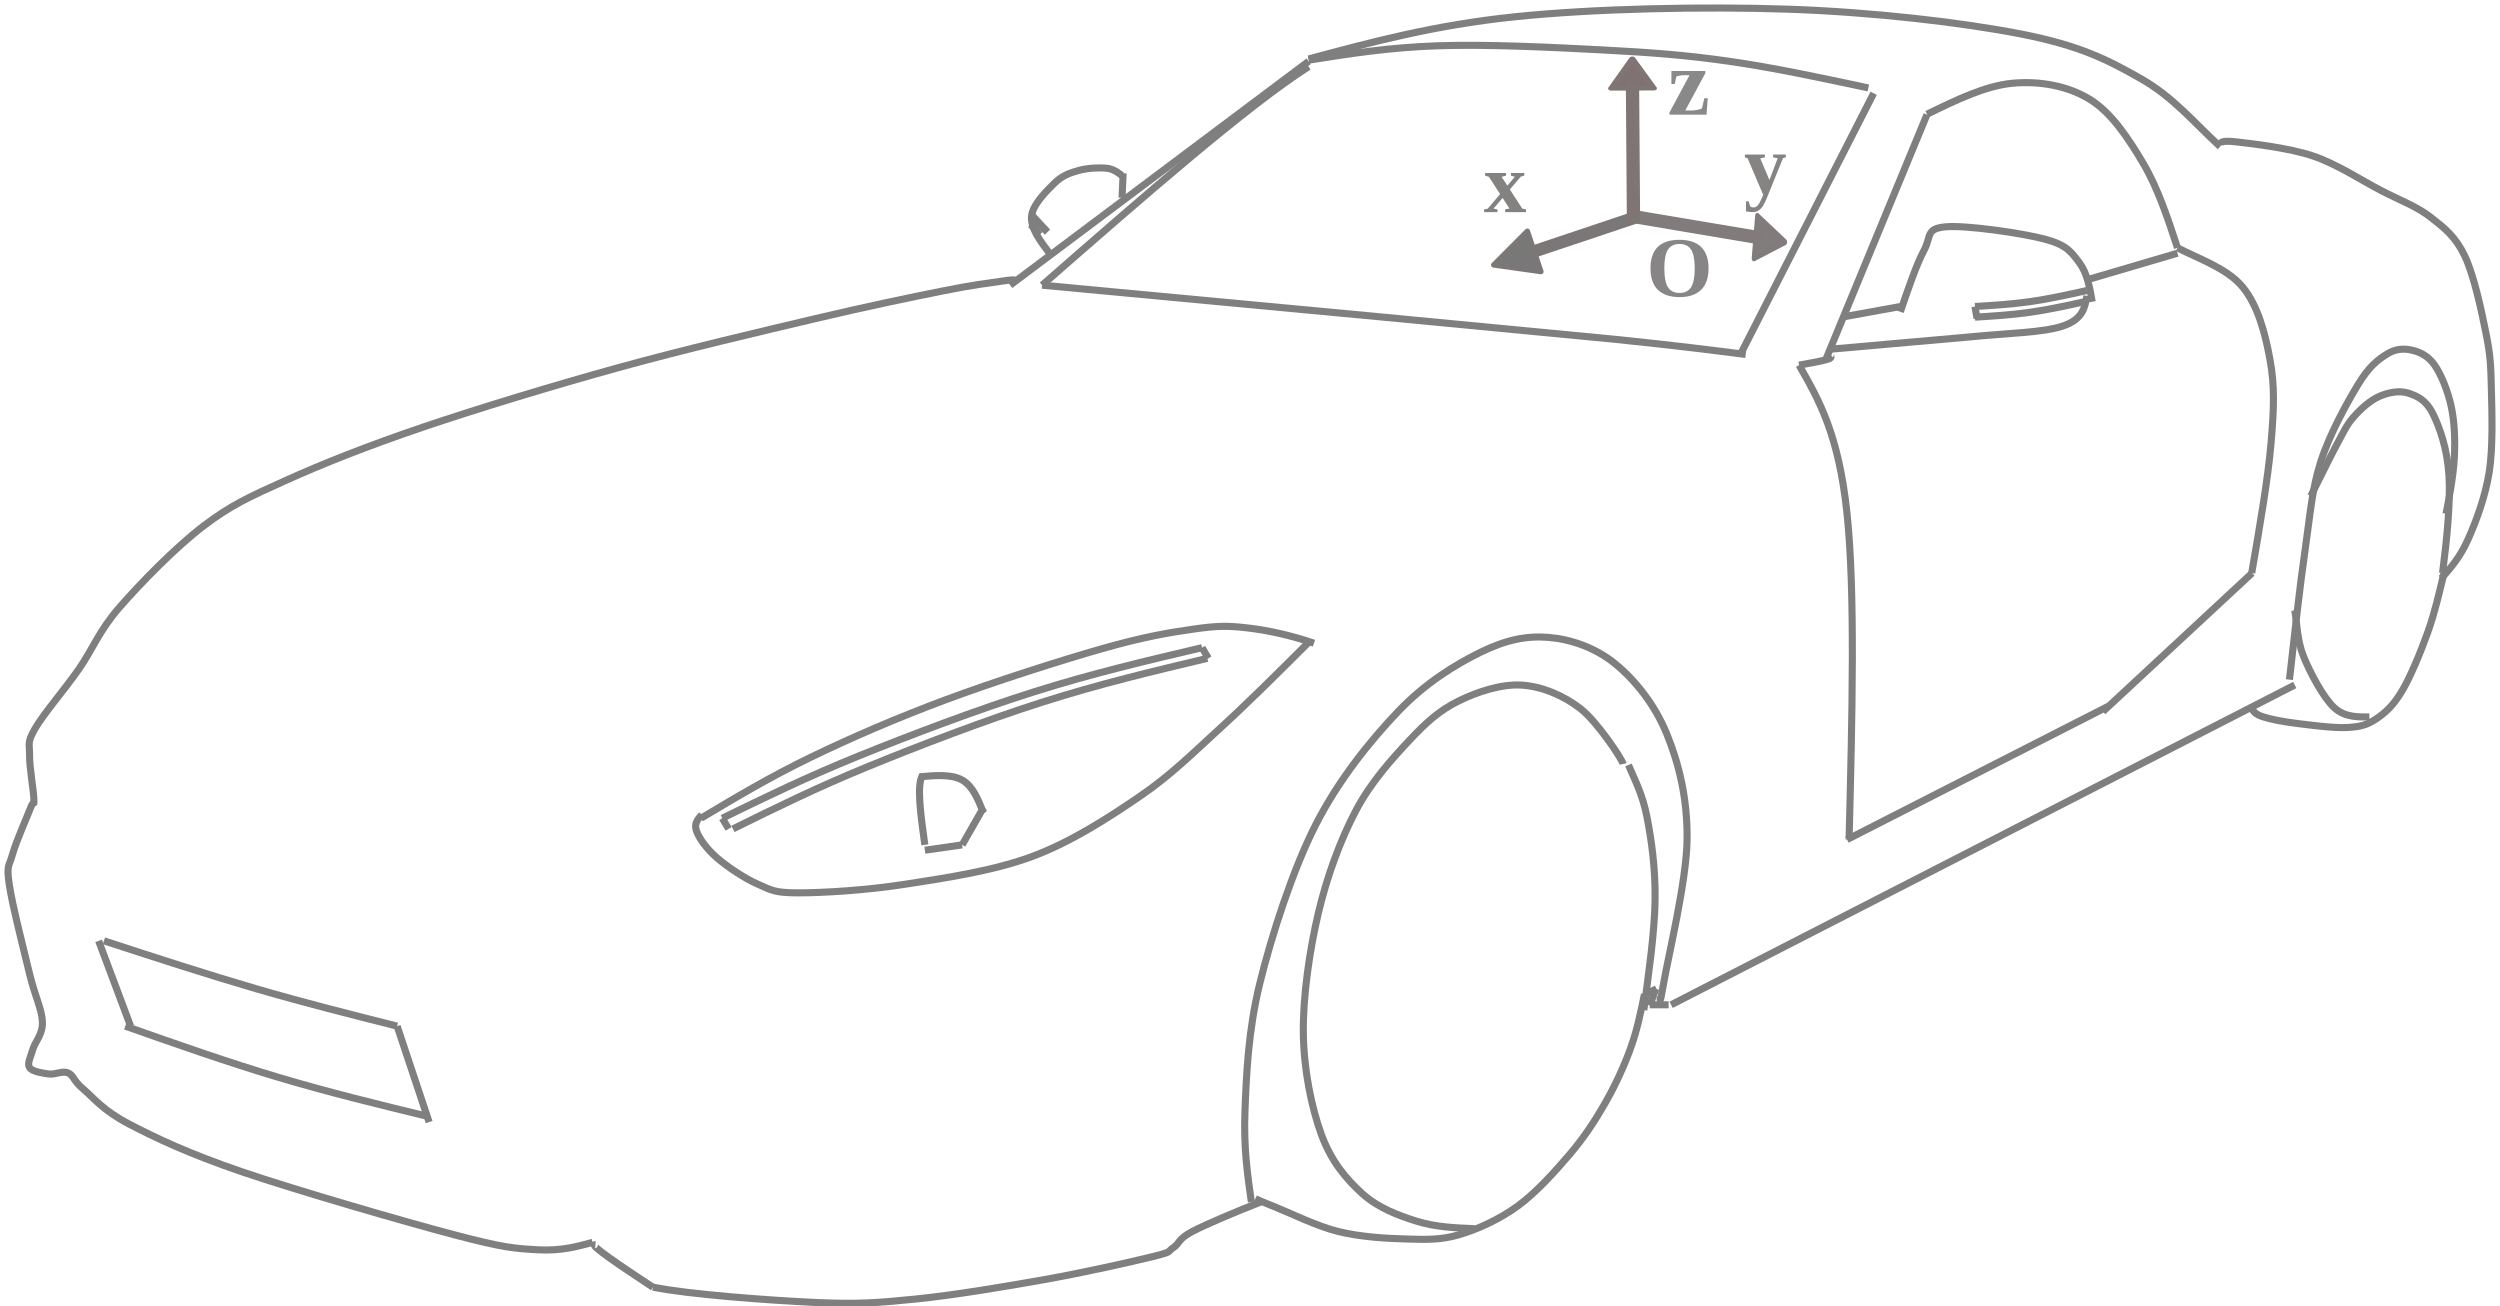
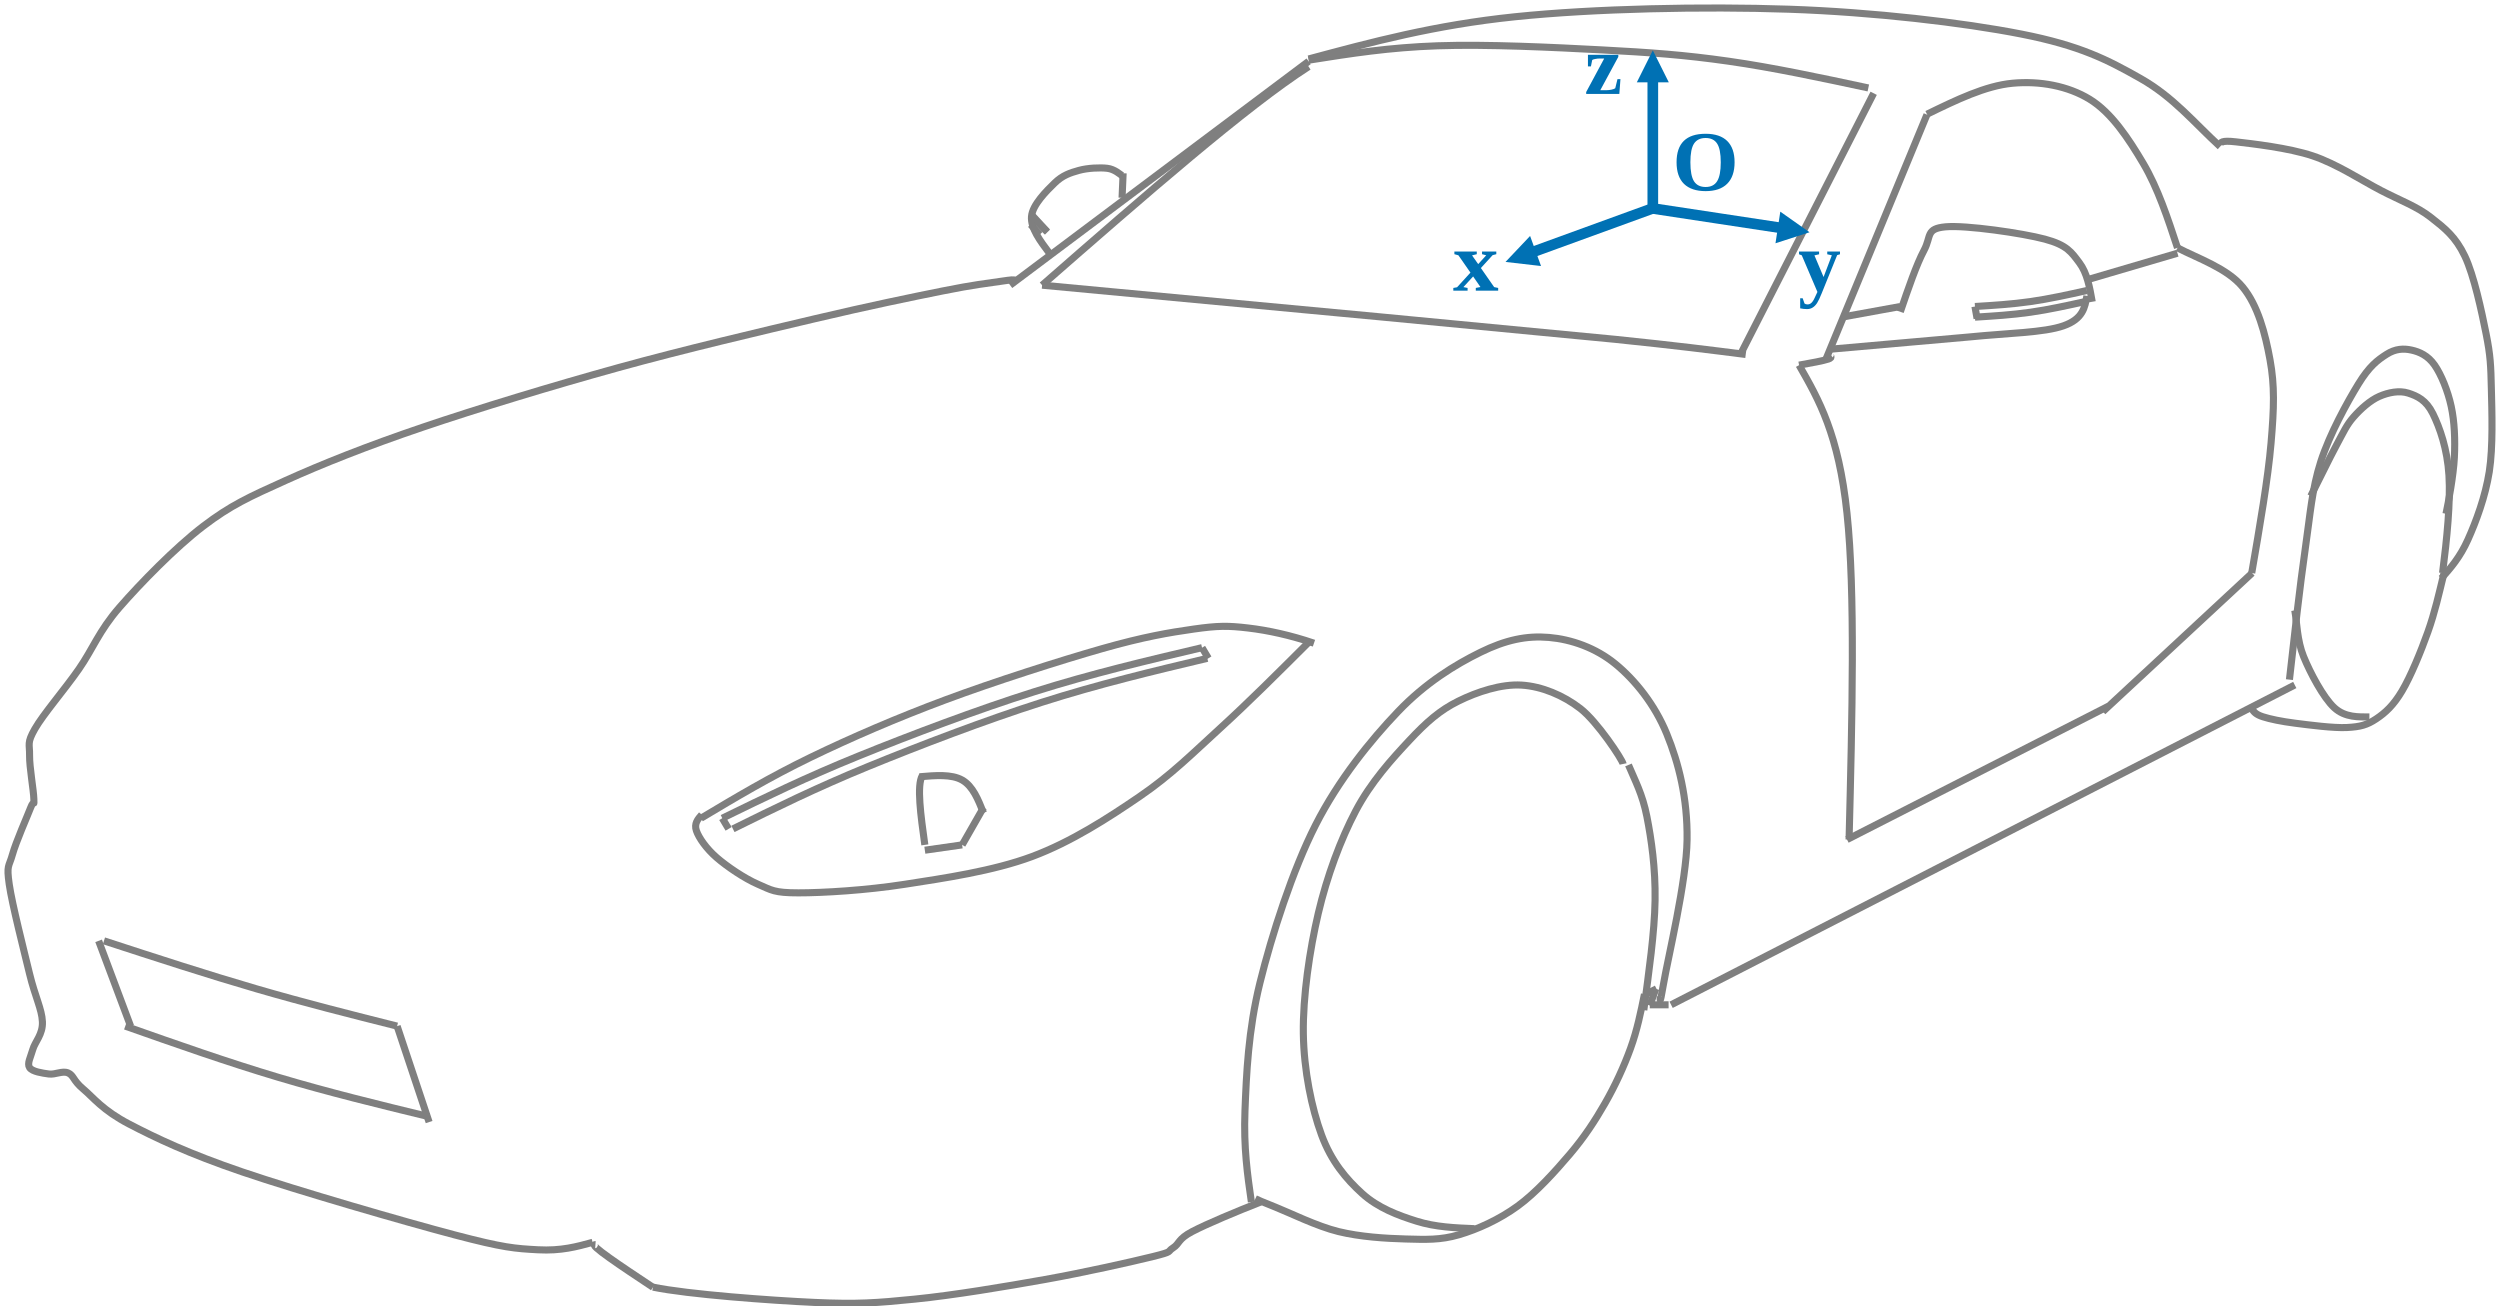
<svg xmlns="http://www.w3.org/2000/svg" width="100%" height="100%" viewBox="0 0 469 245" version="1.1" xml:space="preserve" style="fill-rule:evenodd;clip-rule:evenodd;stroke-miterlimit:8;">
  <g transform="matrix(1,0,0,1,-540,-350)">
    <path d="M651.178,583.061C648.216,583.877 645.253,584.693 640.936,584.46C636.618,584.227 634.51,584.093 625.272,581.662C616.035,579.23 595.685,573.334 585.511,569.87C575.336,566.405 569.211,563.474 564.224,560.876C559.237,558.277 557.497,555.879 555.589,554.28C553.681,552.681 553.849,551.749 552.778,551.282C551.706,550.816 550.368,551.649 549.163,551.482C547.958,551.316 546.05,551.049 545.548,550.283C545.046,549.517 545.749,548.318 546.151,546.885C546.552,545.453 548.058,544.054 547.958,541.689C547.858,539.324 546.586,536.992 545.548,532.695C544.511,528.398 542.268,519.637 541.733,515.906C541.197,512.175 541.666,512.708 542.335,510.31C543.004,507.912 545.08,503.248 545.749,501.516C546.418,499.784 546.385,501.549 546.351,499.917C546.318,498.285 545.515,493.921 545.548,491.723C545.582,489.524 545.013,489.424 546.552,486.726C548.092,484.028 552.142,479.331 554.786,475.534C557.43,471.736 558.534,468.405 562.417,463.942C566.299,459.478 572.893,452.716 578.08,448.752C583.268,444.788 586.682,443.256 593.543,440.158C600.404,437.06 608.839,433.695 619.248,430.165C629.657,426.634 643.714,422.37 655.997,418.972C668.28,415.574 682.806,412.177 692.947,409.778C703.089,407.38 711.054,405.748 716.845,404.582C722.635,403.416 725.413,403.116 727.689,402.783C729.965,402.45 730.065,402.45 730.5,402.583" style="fill:none;stroke:rgb(127,127,127);stroke-width:1.33px;" />
    <path d="M776.5,575.5C772.126,577.206 766.416,579.594 763.678,581.027C760.939,582.46 761.307,583.313 760.071,584.097C758.836,584.882 760.272,584.745 756.265,585.735C752.258,586.724 743.476,588.703 736.029,590.033C728.583,591.364 718.799,593.001 711.586,593.718C704.374,594.434 700.934,594.707 692.753,594.332C684.572,593.957 669.078,592.831 662.5,591.466" style="fill:none;stroke:rgb(127,127,127);stroke-width:1.33px;" />
    <path d="M662.5,591.5C656.401,587.448 650.303,583.397 651.703,583.502" style="fill:none;stroke:rgb(127,127,127);stroke-width:1.33px;" />
    <path d="M848.5,536.5C847.817,539.864 847.133,543.228 845.9,546.641C844.667,550.055 843,553.667 841.1,556.981C839.2,560.295 837.233,563.311 834.5,566.526C831.767,569.74 828.167,573.751 824.7,576.269C821.233,578.788 817.2,580.611 813.7,581.638C810.2,582.666 807.467,582.533 803.7,582.434C799.933,582.334 795.167,582.036 791.1,581.042C787.033,580.047 781.9,577.495 779.3,576.468C776.7,575.441 776.1,575.159 775.5,574.877" style="fill:none;stroke:rgb(127,127,127);stroke-width:1.33px;" />
    <path d="M853.5,538.5L970.5,478.5" style="fill:none;stroke:rgb(127,127,127);stroke-width:1.33px;" />
    <g transform="matrix(1,0,0,-1,848.5,536.64)">
      <path d="M0,0L2.26,1.14" style="fill:none;stroke:rgb(127,127,127);stroke-width:1.33px;" />
    </g>
    <g transform="matrix(-1,-8.74228e-08,-8.74228e-08,1,853.03,538.5)">
      <path d="M0,0L3.53,0" style="fill:none;stroke:rgb(127,127,127);stroke-width:1.33px;" />
    </g>
    <g transform="matrix(1,0,0,-1,849.5,538.64)">
      <path d="M0,0L1.13,3.14" style="fill:none;stroke:rgb(127,127,127);stroke-width:1.33px;" />
    </g>
    <path d="M998.5,457.5C997.556,461.374 996.781,464.879 995.466,468.569C994.152,472.259 992.23,476.921 990.612,479.638C988.994,482.355 987.478,483.73 985.758,484.871C984.039,486.011 982.826,486.347 980.298,486.481C977.77,486.615 973.219,486.011 970.59,485.676C967.961,485.34 965.871,484.904 964.523,484.468C963.174,484.032 962.837,483.546 962.5,483.06" style="fill:none;stroke:rgb(127,127,127);stroke-width:1.33px;" />
    <path d="M998.006,458.5C999.752,456.529 1001.5,454.557 1002.99,451.221C1004.49,447.885 1006.25,443.201 1006.99,438.483C1007.72,433.766 1007.48,427.228 1007.38,422.915C1007.28,418.602 1007.22,416.748 1006.39,412.603C1005.56,408.459 1004.13,401.685 1002.4,398.046C1000.67,394.407 998.638,392.823 996.01,390.767C993.383,388.712 990.323,387.633 986.632,385.712C982.94,383.792 978.384,380.759 973.861,379.242C969.338,377.726 962.387,376.951 959.493,376.614C956.6,376.277 956.55,376.749 956.5,377.221" style="fill:none;stroke:rgb(127,127,127);stroke-width:1.33px;" />
    <path d="M736.869,397.5C735.108,395.157 733.346,392.814 733.511,390.618C733.675,388.423 736.375,385.769 737.857,384.327C739.338,382.885 740.754,382.426 742.401,381.967C744.047,381.509 746.384,381.41 747.734,381.574C749.084,381.738 750.105,382.688 750.5,382.95" style="fill:none;stroke:rgb(127,127,127);stroke-width:1.33px;" />
    <path d="M816.61,580.5C812.948,580.35 809.286,580.2 805.774,579.1C802.263,578.001 798.518,576.601 795.541,573.902C792.565,571.202 789.756,567.903 787.917,562.904C786.077,557.905 784.606,550.84 784.506,543.909C784.405,536.977 785.676,528.279 787.315,521.314C788.953,514.349 791.495,507.517 794.337,502.118C797.18,496.72 801.16,492.354 804.37,488.922C807.58,485.489 810.088,483.256 813.6,481.523C817.111,479.79 821.626,478.291 825.438,478.524C829.251,478.757 833.297,480.457 836.474,482.923C839.651,485.389 844.316,492.437 844.5,493.321" style="fill:none;stroke:rgb(127,127,127);stroke-width:1.33px;" />
    <path d="M848.38,539.5C849.324,532.304 850.396,524.974 850.492,518.921C850.588,512.868 849.788,507.421 848.956,503.184C848.124,498.947 846.716,496.409 845.5,493.5" style="fill:none;stroke:rgb(127,127,127);stroke-width:1.33px;" />
    <path d="M774.761,575.5C774.025,570.383 773.289,565.266 773.556,558.41C773.824,551.554 774.159,543.307 776.368,534.365C778.577,525.423 782.493,513.235 786.811,504.756C791.128,496.277 797.119,488.891 802.274,483.493C807.428,478.094 813.018,474.683 817.737,472.365C822.456,470.046 826.372,469.218 830.59,469.582C834.807,469.947 839.359,471.537 843.041,474.55C846.722,477.564 850.438,482.168 852.68,487.666C854.923,493.164 856.596,499.722 856.496,507.538C856.396,515.354 852.915,529.662 852.078,534.564C851.241,539.466 851.475,536.948 851.475,536.948" style="fill:none;stroke:rgb(127,127,127);stroke-width:1.33px;" />
    <path d="M984.5,484.5C982.544,484.484 979.971,484.66 977.912,482.769C975.853,480.878 973.382,476.199 972.147,473.154C970.912,470.109 970.912,466.744 970.5,464.5" style="fill:none;stroke:rgb(127,127,127);stroke-width:1.33px;" />
    <path d="M969.5,477.5C970.479,468.742 971.458,459.984 972.437,453.17C973.416,446.356 973.71,441.802 975.374,436.617C977.038,431.432 980.367,425.416 982.423,422.059C984.479,418.702 986.045,417.539 987.709,416.475C989.373,415.411 990.907,415.345 992.408,415.677C993.909,416.01 995.476,416.708 996.716,418.469C997.956,420.231 999.228,423.355 999.848,426.247C1000.47,429.139 1000.6,432.463 1000.44,435.82C1000.27,439.177 999.343,444.179 998.869,446.389" style="fill:none;stroke:rgb(127,127,127);stroke-width:1.33px;" />
    <path d="M998.221,457.5C999.058,450.96 999.728,444.183 999.427,439.201C999.125,434.22 997.685,430.188 996.412,427.612C995.139,425.037 993.464,424.291 991.789,423.749C990.115,423.207 988.071,423.614 986.363,424.359C984.655,425.105 982.879,426.697 981.539,428.222C980.199,429.747 979.664,431.035 978.324,433.508C976.984,435.982 974.639,440.845 973.5,443.064" style="fill:none;stroke:rgb(127,127,127);stroke-width:1.33px;" />
    <path d="M886.5,507.5L935.5,482.5" style="fill:none;stroke:rgb(127,127,127);stroke-width:1.33px;" />
    <path d="M934.5,483.5L962.5,457.5" style="fill:none;stroke:rgb(127,127,127);stroke-width:1.33px;" />
    <path d="M962.423,457.5C963.949,448.654 965.475,439.807 966.047,433.14C966.619,426.472 966.746,422.379 965.856,417.494C964.966,412.608 963.599,407.327 960.707,403.828C957.814,400.329 952.362,398.497 948.5,396.5" style="fill:none;stroke:rgb(127,127,127);stroke-width:1.33px;" />
    <path d="M948.5,396.5C946.659,390.901 944.818,385.302 942.073,380.656C939.328,376.01 936.114,371.129 932.03,368.622C927.946,366.115 922.657,365.146 917.568,365.614C912.48,366.082 906.99,368.756 901.5,371.43" style="fill:none;stroke:rgb(127,127,127);stroke-width:1.33px;" />
    <path d="M882.5,417.5L901.5,371.5" style="fill:none;stroke:rgb(127,127,127);stroke-width:1.33px;" />
    <path d="M883.5,415.5L909.5,413.208C916.767,412.479 923.433,412.41 927.1,411.125C930.767,409.84 931.133,407.67 931.5,405.5" style="fill:none;stroke:rgb(127,127,127);stroke-width:1.33px;" />
    <path d="M896.5,408.5C898.017,404.058 899.534,399.616 900.95,396.958C902.365,394.299 901.219,392.9 904.994,392.551C908.77,392.201 919.421,393.74 923.601,394.859C927.781,395.978 928.59,397.307 930.073,399.266C931.556,401.225 932.028,403.918 932.5,406.611" style="fill:none;stroke:rgb(127,127,127);stroke-width:1.33px;" />
    <path d="M931.5,402.5L948.5,397.5" style="fill:none;stroke:rgb(127,127,127);stroke-width:1.33px;" />
    <path d="M735.5,403.5C754.7,386.717 773.9,369.933 785.5,362.5" style="fill:none;stroke:rgb(127,127,127);stroke-width:1.33px;" />
    <path d="M785.5,361.291C793.517,360.021 800.533,358.911 809.7,358.59C818.867,358.268 831.4,358.879 840.5,359.361C849.6,359.844 855.967,360.294 864.3,361.484C872.633,362.673 881.567,364.587 890.5,366.5" style="fill:none;stroke:rgb(127,127,127);stroke-width:1.33px;" />
    <path d="M866.5,416.5L891.5,367.5" style="fill:none;stroke:rgb(127,127,127);stroke-width:1.33px;" />
    <path d="M729.5,403.5L785.5,361.5" style="fill:none;stroke:rgb(127,127,127);stroke-width:1.33px;" />
    <path d="M956.5,377.5C951.634,373.052 947.764,368.233 941.552,364.715C935.341,361.198 930.226,358.56 919.231,356.395C908.236,354.23 891.428,352.269 875.584,351.727C859.74,351.186 839.178,351.592 824.164,353.148C809.15,354.704 797.325,357.883 785.5,361.062" style="fill:none;stroke:rgb(127,127,127);stroke-width:1.33px;" />
    <g transform="matrix(-1,-8.74228e-08,-8.74228e-08,1,750.7,382.5)">
      <path d="M0,0L0.2,4.6" style="fill:none;stroke:rgb(127,127,127);stroke-width:1.33px;" />
    </g>
    <path d="M910.5,407.5C913.95,407.288 917.4,407.077 920.9,406.577C924.4,406.077 927.95,405.289 931.5,404.5" style="fill:none;stroke:rgb(127,127,127);stroke-width:1.33px;" />
    <path d="M910.5,409.5C913.95,409.288 917.4,409.077 920.9,408.577C924.4,408.077 927.95,407.289 931.5,406.5" style="fill:none;stroke:rgb(127,127,127);stroke-width:1.33px;" />
    <path d="M736.436,393.455L733.563,390.335" style="fill:none;stroke:rgb(127,127,127);stroke-width:1.33px;" />
    <path d="M733.5,390.5L736.5,393.554" style="fill:none;stroke:rgb(127,127,127);stroke-width:1.33px;" />
    <path d="M671.5,503.5C677.956,499.642 684.411,495.784 692.064,492.079C699.718,488.374 708.303,484.669 717.42,481.27C726.538,477.871 739.016,473.894 746.769,471.685C754.522,469.475 759.38,468.659 763.939,468.014C768.498,467.368 770.362,467.368 774.122,467.81C777.882,468.251 782.108,469.169 786.5,470.665" style="fill:none;stroke:rgb(127,127,127);stroke-width:1.33px;" />
    <path d="M785.5,470.5C779.867,476.124 774.234,481.748 768.95,486.568C763.666,491.389 759.678,495.406 753.796,499.423C747.913,503.44 741.001,507.926 733.656,510.671C726.312,513.416 717.04,514.755 709.728,515.893C702.417,517.031 694.375,517.5 689.788,517.5C685.202,517.5 684.77,516.998 682.211,515.893C679.652,514.789 676.362,512.546 674.435,510.872C672.507,509.198 671.111,507.19 670.646,505.85C670.181,504.511 670.912,503.674 671.643,502.838" style="fill:none;stroke:rgb(127,127,127);stroke-width:1.33px;" />
    <path d="M886.887,507.5C887.474,484.31 888.061,461.121 886.496,446.287C884.932,431.454 881.216,424.977 877.5,418.5" style="fill:none;stroke:rgb(127,127,127);stroke-width:1.33px;" />
    <path d="M877.5,418.5C879.761,418.095 882.023,417.691 883.009,417.357C883.995,417.024 883.145,416.691 883.417,416.5" style="fill:none;stroke:rgb(127,127,127);stroke-width:1.33px;" />
    <path d="M885.5,409.5L896.5,407.5" style="fill:none;stroke:rgb(127,127,127);stroke-width:1.33px;" />
    <path d="M735.5,403.5L798.386,409.391L842.989,413.656C854.508,414.841 861.004,415.671 867.5,416.5" style="fill:none;stroke:rgb(127,127,127);stroke-width:1.33px;" />
    <path d="M910.5,407.5L910.9,409.755" style="fill:none;stroke:rgb(127,127,127);stroke-width:1.33px;" />
    <path d="M735.074,393.99L733.351,392.118" style="fill:none;stroke:rgb(127,127,127);stroke-width:1.33px;" />
    <path d="M677.5,505.5C685.315,501.643 693.13,497.785 702.786,493.827C712.443,489.869 724.821,485.139 735.44,481.752C746.059,478.364 756.279,475.932 766.5,473.5" style="fill:none;stroke:rgb(127,127,127);stroke-width:1.33px;" />
    <path d="M675.5,503.5C683.403,499.643 691.305,495.785 701.071,491.827C710.836,487.869 723.352,483.139 734.091,479.752C744.829,476.364 755.164,473.932 765.5,471.5" style="fill:none;stroke:rgb(127,127,127);stroke-width:1.33px;" />
    <path d="M766.688,473.491L765.5,471.5" style="fill:none;stroke:rgb(127,127,127);stroke-width:1.33px;" />
    <path d="M676.688,505.491L675.5,503.5" style="fill:none;stroke:rgb(127,127,127);stroke-width:1.33px;" />
    <path d="M713.5,508.5C712.728,502.922 711.956,497.343 713.025,495.5" style="fill:none;stroke:rgb(127,127,127);stroke-width:1.33px;" />
    <path d="M713.5,509.5L720.5,508.5" style="fill:none;stroke:rgb(127,127,127);stroke-width:1.33px;" />
    <path d="M720.5,508.5L724.5,501.5" style="fill:none;stroke:rgb(127,127,127);stroke-width:1.33px;" />
    <path d="M724.5,502.5C723.5,499.984 722.5,497.467 720.5,496.337C718.5,495.207 715.5,495.464 712.5,495.721" style="fill:none;stroke:rgb(127,127,127);stroke-width:1.33px;" />
    <path d="M620.5,560.5L614.5,542.5" style="fill:none;stroke:rgb(127,127,127);stroke-width:1.33px;" />
    <path d="M564.5,542.5L558.5,526.5" style="fill:none;stroke:rgb(127,127,127);stroke-width:1.33px;" />
    <path d="M559.5,526.5C569.217,529.667 578.933,532.833 588.1,535.5C597.267,538.167 605.883,540.333 614.5,542.5" style="fill:none;stroke:rgb(127,127,127);stroke-width:1.33px;" />
    <path d="M563.5,542.5C573.1,545.883 582.701,549.267 592.201,552.1C601.701,554.933 611.1,557.217 620.5,559.5" style="fill:none;stroke:rgb(127,127,127);stroke-width:1.33px;" />
-     <g transform="matrix(0.69314,0,0,1,231.341,-77.7522)">
-       <path d="M888.577,467.838L921.857,471.726L921.703,473.051L888.423,469.162L888.577,467.838ZM920.92,468.261L928.402,473.162L919.991,476.207L920.92,468.261Z" style="fill:rgb(130,125,125);fill-rule:nonzero;stroke:rgb(129,123,123);stroke-width:1.16px;stroke-linejoin:round;stroke-miterlimit:2;" />
-     </g>
-     <g transform="matrix(-1,-8.74228e-08,-8.74228e-08,1,846.939,390.748)">
-       <path d="M0.212,-0.632L20.61,6.204L20.186,7.468L-0.212,0.632L0.212,-0.632ZM20.405,2.62L26.719,8.955L17.862,10.205L20.405,2.62Z" style="fill:rgb(121,120,120);fill-rule:nonzero;stroke:rgb(123,119,119);stroke-width:1px;stroke-linejoin:round;stroke-miterlimit:2;" />
-     </g>
-     <g transform="matrix(1,0,0,0.6965,-41.28,64.6496)">
-       <path d="M887.058,469.199L886.868,432.17L888.201,432.163L888.392,469.192L887.058,469.199ZM883.541,433.521L887.5,425.5L891.541,433.479L883.541,433.521Z" style="fill:rgb(128,114,114);fill-rule:nonzero;stroke:rgb(128,117,117);stroke-width:1.16px;stroke-linejoin:round;stroke-miterlimit:2;" />
-     </g>
-     <g transform="matrix(1,0,0,1,818.358,389.802)">
-       <text x="0px" y="0px" style="font-family:'TimesNewRomanPS-BoldMT', 'Times New Roman', serif;font-weight:700;font-size:16px;fill:rgb(132,129,129);">x</text>
-     </g>
-     <g transform="matrix(1,0,0,1,867.178,386.337)">
-       <text x="0px" y="0px" style="font-family:'TimesNewRomanPS-BoldMT', 'Times New Roman', serif;font-weight:700;font-size:16px;fill:rgb(134,131,131);">y</text>
-     </g>
-     <g transform="matrix(1.11514,0,0,1.11514,852.843,371.508)">
-       <text x="0px" y="0px" style="font-family:'TimesNewRomanPS-BoldMT', 'Times New Roman', serif;font-weight:700;font-size:16px;fill:rgb(138,137,137);">z</text>
-     </g>
-     <g transform="matrix(1,0,0,1,848.851,405.582)">
-       <text x="0px" y="0px" style="font-family:'TimesNewRomanPS-BoldMT', 'Times New Roman', serif;font-weight:700;font-size:16px;fill:rgb(135,133,133);">O</text>
+     <g id="Coordinate-system" transform="matrix(1,5.55112e-17,-5.55112e-17,1,19.1806,39.833)">
+       <g transform="matrix(1,1.0092e-23,-4.216e-22,1,652.903,197.112)">
+         <g id="double-arrow-blue">
+           <g>
+             <path d="M174.983,128.5L177.983,122.5L180.983,128.5L174.983,128.5Z" style="fill:rgb(0,113,180);" />
+             <path d="M177.983,152.729L177.983,127.3" style="fill:none;stroke:rgb(0,113,180);stroke-width:2px;stroke-linejoin:round;stroke-miterlimit:1.5;" />
+           </g>
+         </g>
+       </g>
+       <g transform="matrix(0.999999,-3.5409e-07,3.11573e-07,1,652.906,197.112)">
+         <g id="double-arrow-blue1">
+           <g>
+             <path d="M157.011,162.961L150.347,162.194L154.959,157.322L157.011,162.961Z" style="fill:rgb(0,113,180);" />
+             <path d="M178.753,151.855C178.753,151.855 162.87,157.635 154.857,160.552" style="fill:none;stroke:rgb(0,113,180);stroke-width:2px;stroke-linejoin:round;stroke-miterlimit:1.5;" />
+           </g>
+         </g>
+       </g>
+       <g transform="matrix(1,2.2216e-07,-1.4302e-07,1,652.903,197.112)">
+         <g id="double-arrow-blue2">
+           <g>
+             <path d="M201.9,152.761L207.381,156.628L200.999,158.693L201.9,152.761Z" style="fill:rgb(0,113,180);" />
+             <path d="M177.952,152.159C177.952,152.159 194.311,154.643 202.636,155.907" style="fill:none;stroke:rgb(0,113,180);stroke-width:2px;stroke-linejoin:round;stroke-miterlimit:1.5;" />
+           </g>
+         </g>
+       </g>
+       <g transform="matrix(1.0707,-3.92441e-18,-3.92441e-18,1,793.395,364.7)">
+         <text x="0px" y="0px" style="font-family:'TimesNewRomanPS-BoldMT', 'Times New Roman';font-weight:700;font-size:16px;fill:rgb(0,113,180);">x</text>
+       </g>
+       <g transform="matrix(1.11514,0,0,1.11514,818.073,327.783)">
+         <text x="0px" y="0px" style="font-family:'TimesNewRomanPS-BoldMT', 'Times New Roman';font-weight:700;font-size:14.348px;fill:rgb(0,113,180);">z</text>
+       </g>
+       <g transform="matrix(1,0,0,1,858.158,364.7)">
+         <text x="0px" y="0px" style="font-family:'TimesNewRomanPS-BoldMT', 'Times New Roman';font-weight:700;font-size:16px;fill:rgb(0,113,180);">y</text>
+       </g>
+       <g transform="matrix(1.12889,0,0,1.12889,834.567,345.864)">
+         <text x="0px" y="0px" style="font-family:'TimesNewRomanPS-BoldMT', 'Times New Roman';font-weight:700;font-size:14.173px;fill:rgb(0,113,180);">O</text>
+       </g>
    </g>
  </g>
</svg>
